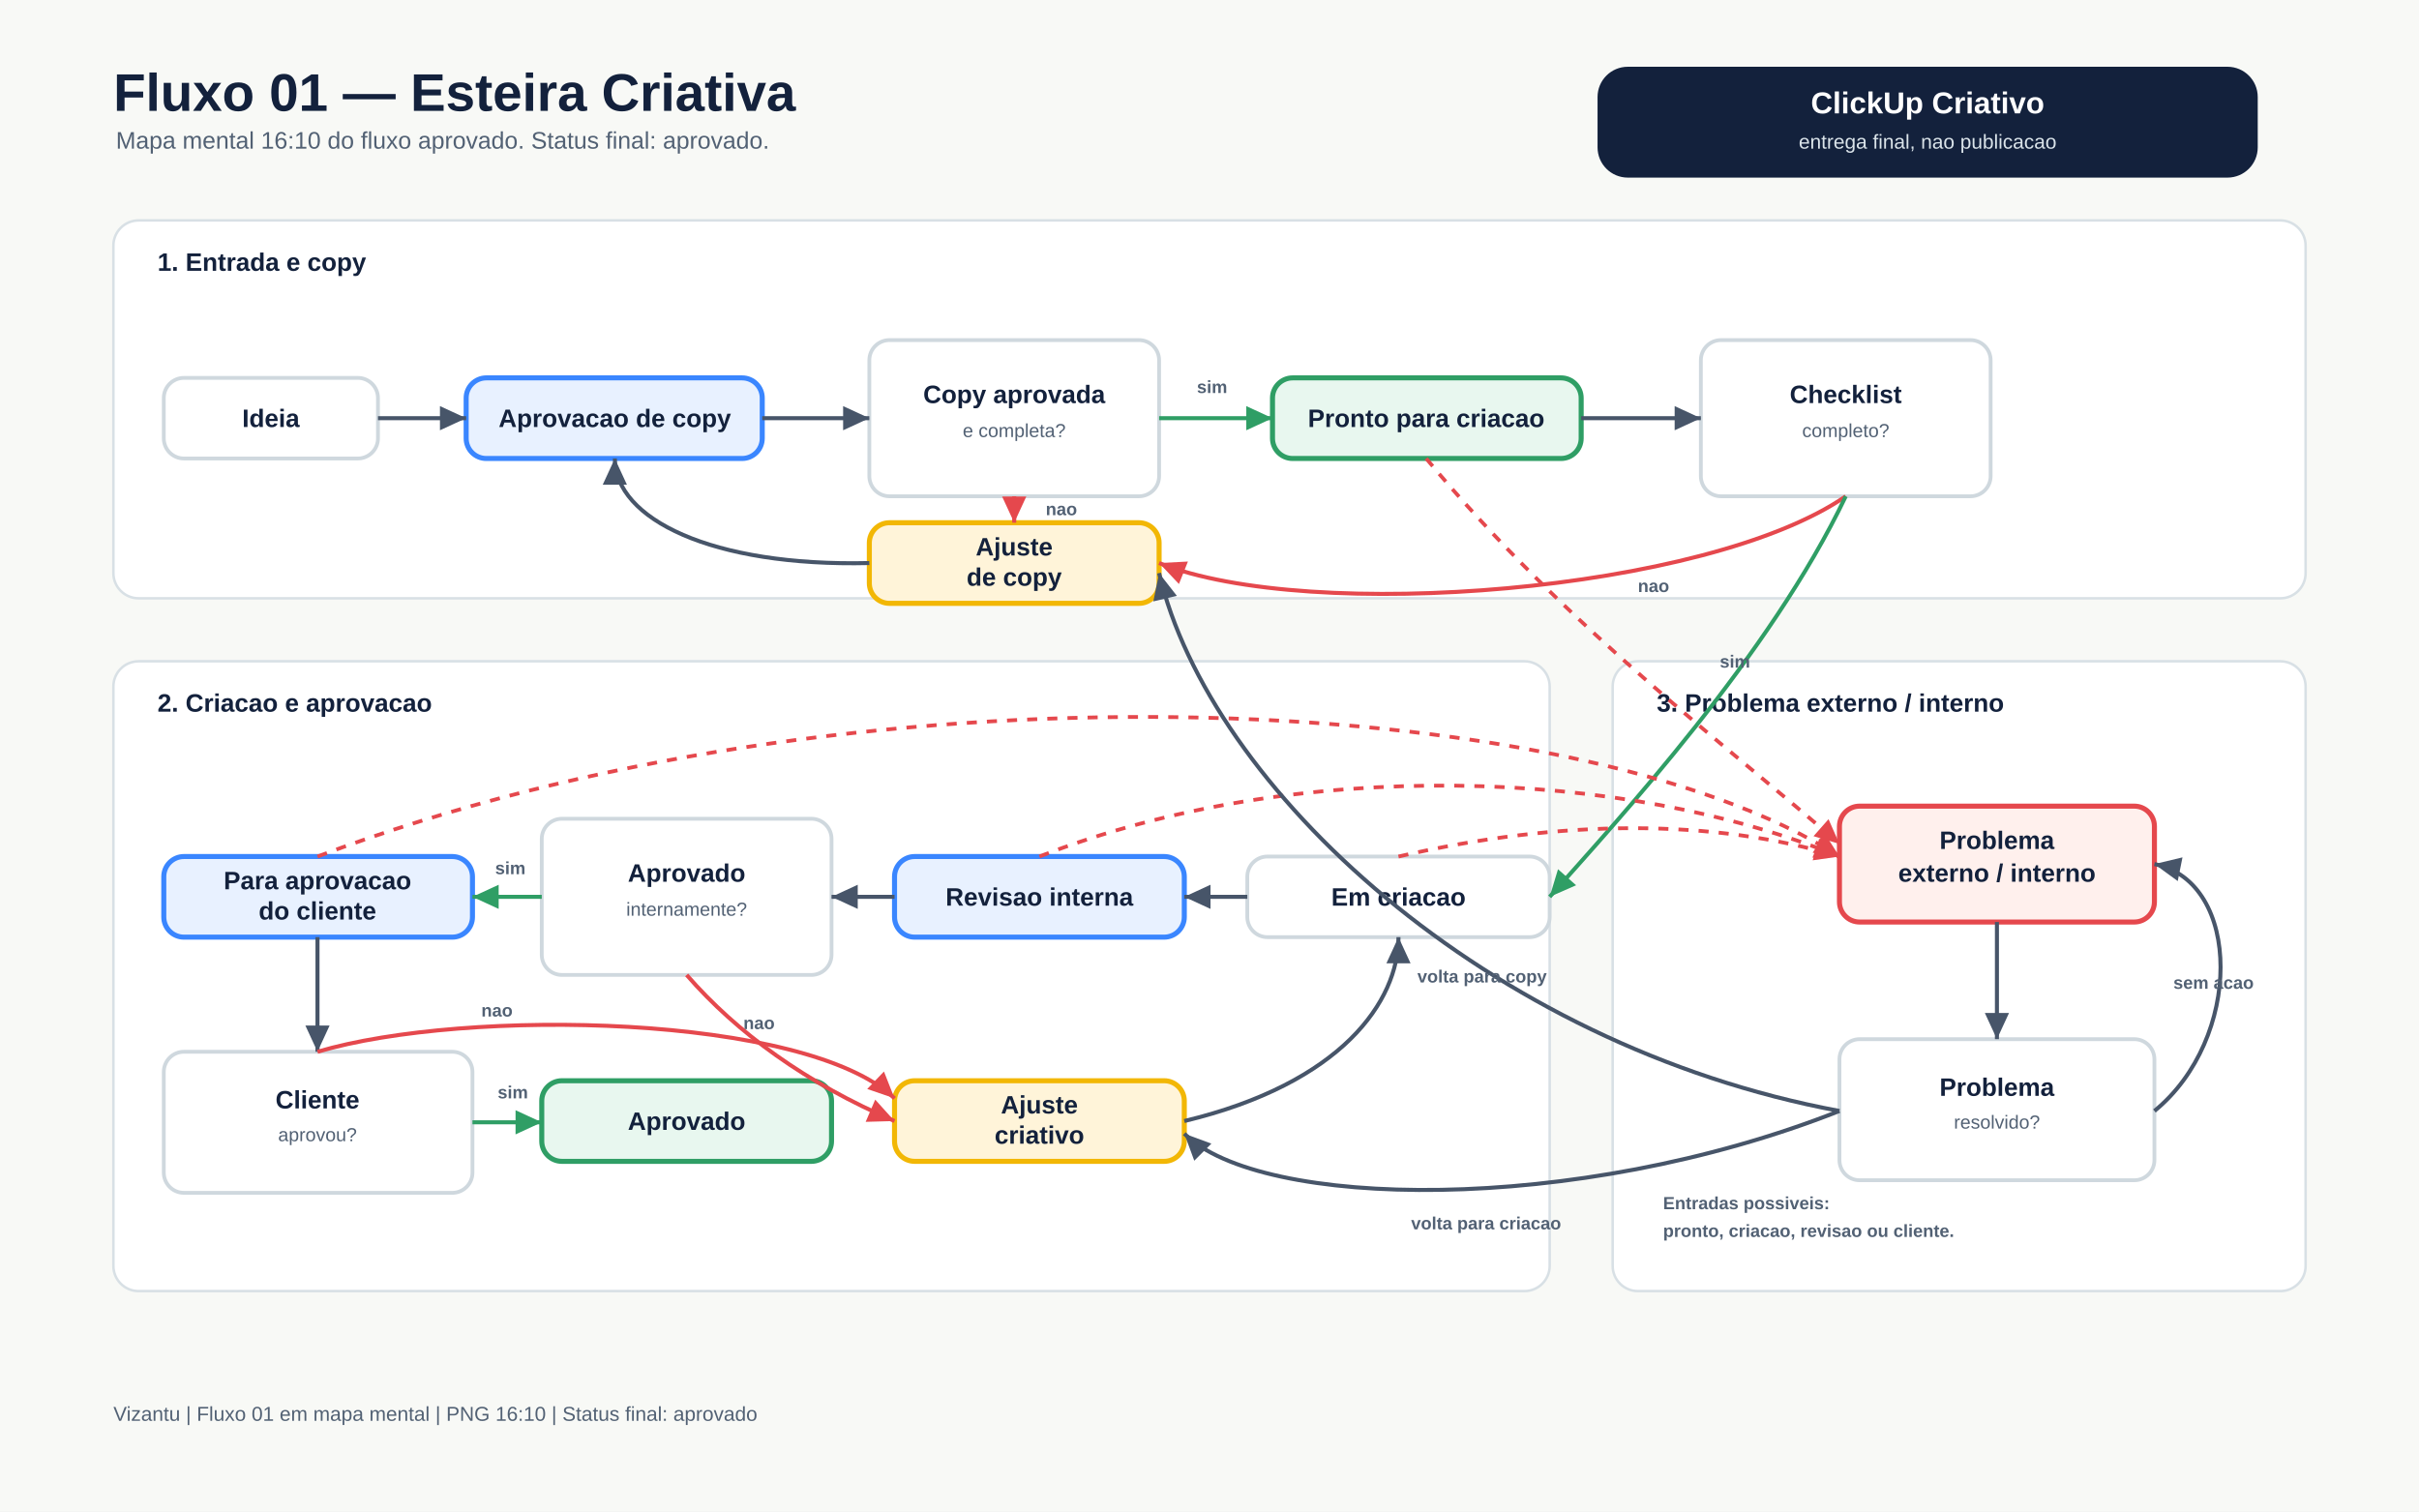
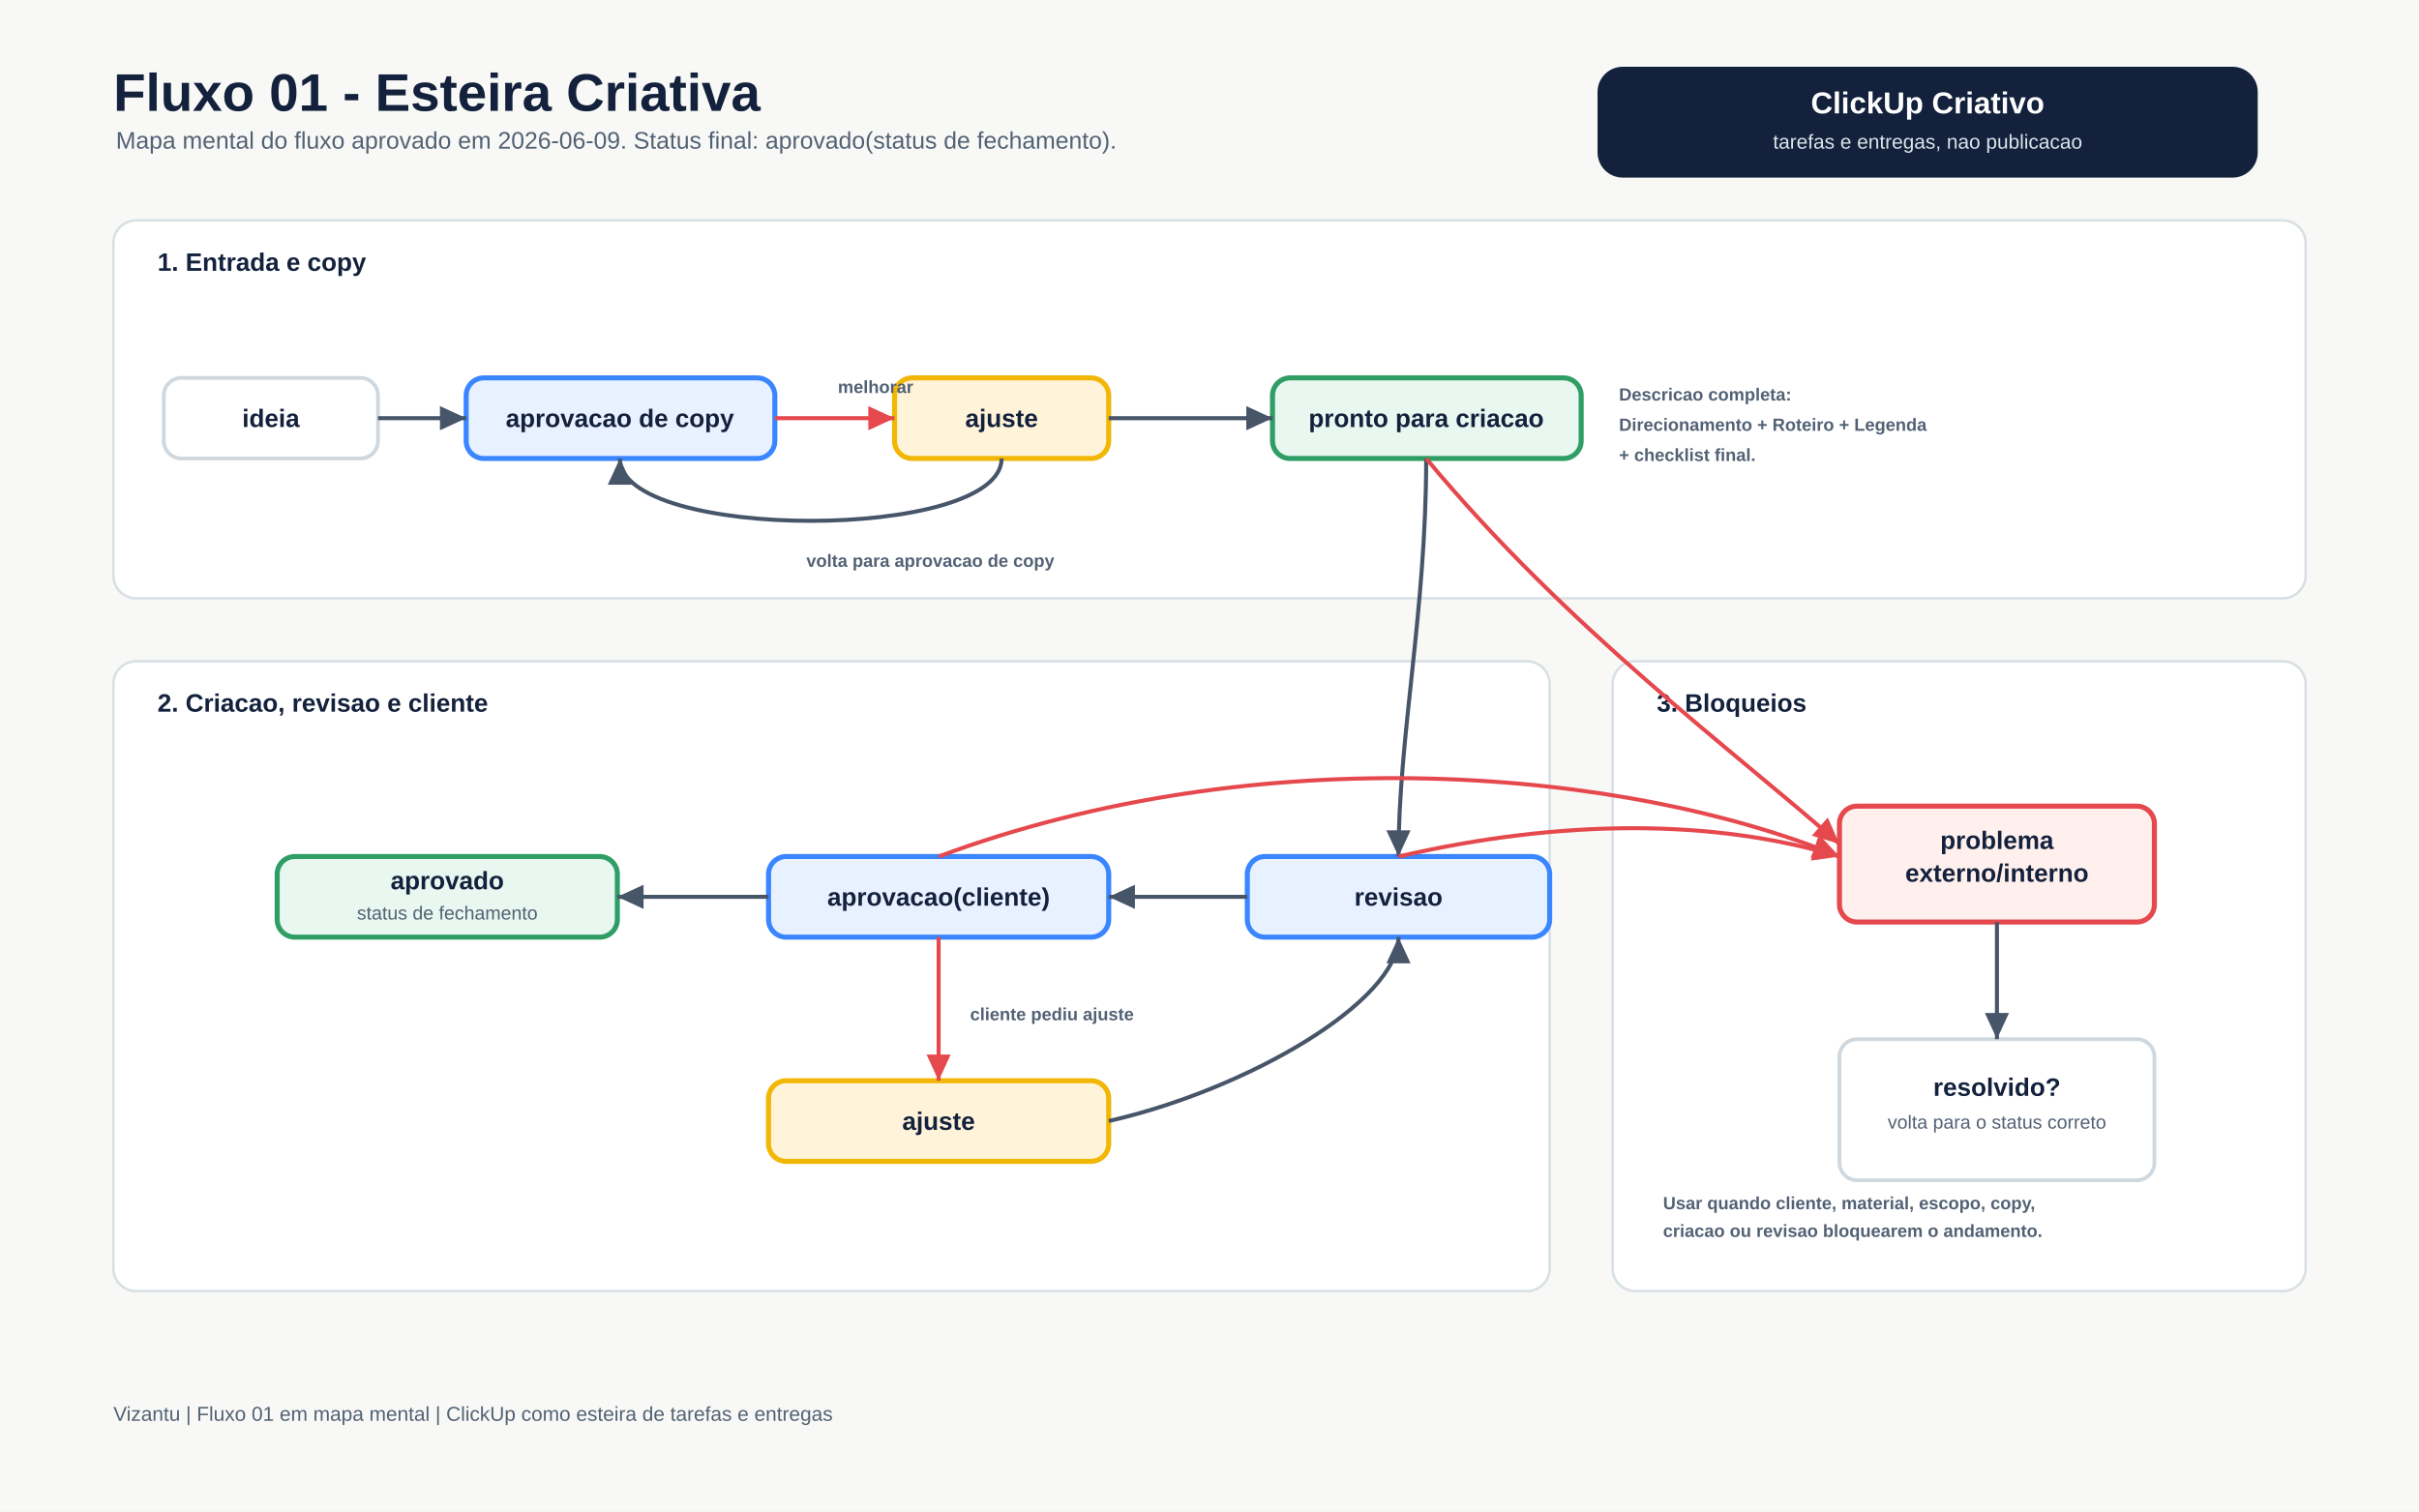
<svg xmlns="http://www.w3.org/2000/svg" width="1920" height="1200" viewBox="0 0 1920 1200">
  <defs>
    <style>
      .bg { fill: #f8f9f6; }
      .title { font-family: Arial, Helvetica, sans-serif; font-size: 42px; font-weight: 800; fill: #13213c; }
      .subtitle { font-family: Arial, Helvetica, sans-serif; font-size: 19px; fill: #526174; }
-       .box { fill: #ffffff; stroke: #cfd8de; stroke-width: 3; rx: 16; }
-       .blue { fill: #e8f1ff; stroke: #3a86ff; stroke-width: 4; rx: 16; }
-       .green { fill: #e8f7ef; stroke: #2f9e65; stroke-width: 4; rx: 16; }
-       .yellow { fill: #fff4d9; stroke: #f2b705; stroke-width: 4; rx: 16; }
-       .red { fill: #fff0ed; stroke: #e5484d; stroke-width: 4; rx: 16; }
-       .dark { fill: #13213c; stroke: #13213c; stroke-width: 4; rx: 22; }
-       .panel { fill: #ffffff; stroke: #d8e0e5; stroke-width: 2; rx: 20; }
+       .panel { fill: #ffffff; stroke: #d8e0e5; stroke-width: 2; rx: 18; }
+       .box { fill: #ffffff; stroke: #cfd8de; stroke-width: 3; rx: 14; }
+       .blue { fill: #e8f1ff; stroke: #3a86ff; stroke-width: 4; rx: 14; }
+       .green { fill: #e8f7ef; stroke: #2f9e65; stroke-width: 4; rx: 14; }
+       .yellow { fill: #fff4d9; stroke: #f2b705; stroke-width: 4; rx: 14; }
+       .red { fill: #fff0ed; stroke: #e5484d; stroke-width: 4; rx: 14; }
+       .dark { fill: #13213c; stroke: #13213c; stroke-width: 4; rx: 18; }
      .label { font-family: Arial, Helvetica, sans-serif; font-size: 20px; font-weight: 800; fill: #13213c; }
      .small { font-family: Arial, Helvetica, sans-serif; font-size: 15px; fill: #526174; }
      .tiny { font-family: Arial, Helvetica, sans-serif; font-size: 14px; font-weight: 700; fill: #526174; }
      .white-label { font-family: Arial, Helvetica, sans-serif; font-size: 24px; font-weight: 800; fill: #ffffff; }
      .white-small { font-family: Arial, Helvetica, sans-serif; font-size: 16px; fill: #dbe4ea; }
      .footer { font-family: Arial, Helvetica, sans-serif; font-size: 16px; fill: #526174; }
      .arrow { stroke: #475569; stroke-width: 3.2; fill: none; marker-end: url(#arrow); }
-       .arrow-green { stroke: #2f9e65; stroke-width: 3.2; fill: none; marker-end: url(#arrow-green); }
      .arrow-red { stroke: #e5484d; stroke-width: 3.2; fill: none; marker-end: url(#arrow-red); }
-       .arrow-problem { stroke: #e5484d; stroke-width: 3; fill: none; marker-end: url(#arrow-red); stroke-dasharray: 8 8; }
    </style>
    <marker id="arrow" markerWidth="10" markerHeight="10" refX="8.5" refY="5" orient="auto">
      <path d="M2,2 L8.5,5 L2,8 Z" fill="#475569" />
-     </marker>
-     <marker id="arrow-green" markerWidth="10" markerHeight="10" refX="8.5" refY="5" orient="auto">
-       <path d="M2,2 L8.5,5 L2,8 Z" fill="#2f9e65" />
    </marker>
    <marker id="arrow-red" markerWidth="10" markerHeight="10" refX="8.5" refY="5" orient="auto">
      <path d="M2,2 L8.5,5 L2,8 Z" fill="#e5484d" />
    </marker>
  </defs>
  <rect class="bg" x="0" y="0" width="1920" height="1200" />
-   <text class="title" x="90" y="88">Fluxo 01 — Esteira Criativa</text>
-   <text class="subtitle" x="92" y="118">Mapa mental 16:10 do fluxo aprovado. Status final: aprovado.</text>
+   <text class="title" x="90" y="88">Fluxo 01 - Esteira Criativa</text>
+   <text class="subtitle" x="92" y="118">Mapa mental do fluxo aprovado em 2026-06-09. Status final: aprovado(status de fechamento).</text>
  <rect class="dark" x="1270" y="55" width="520" height="84" />
  <text class="white-label" x="1530" y="90" text-anchor="middle">ClickUp Criativo</text>
-   <text class="white-small" x="1530" y="118" text-anchor="middle">entrega final, nao publicacao</text>
+   <text class="white-small" x="1530" y="118" text-anchor="middle">tarefas e entregas, nao publicacao</text>
  <rect class="panel" x="90" y="175" width="1740" height="300" />
  <text class="label" x="125" y="215">1. Entrada e copy</text>
  <rect class="panel" x="90" y="525" width="1140" height="500" />
-   <text class="label" x="125" y="565">2. Criacao e aprovacao</text>
+   <text class="label" x="125" y="565">2. Criacao, revisao e cliente</text>
  <rect class="panel" x="1280" y="525" width="550" height="500" />
-   <text class="label" x="1315" y="565">3. Problema externo / interno</text>
+   <text class="label" x="1315" y="565">3. Bloqueios</text>
  <rect class="box" x="130" y="300" width="170" height="64" />
-   <text class="label" x="215" y="339" text-anchor="middle">Ideia</text>
-   <rect class="blue" x="370" y="300" width="235" height="64" />
-   <text class="label" x="488" y="339" text-anchor="middle">Aprovacao de copy</text>
-   <rect class="box" x="690" y="270" width="230" height="124" />
-   <text class="label" x="805" y="320" text-anchor="middle">Copy aprovada</text>
-   <text class="small" x="805" y="347" text-anchor="middle">e completa?</text>
-   <rect class="yellow" x="690" y="415" width="230" height="64" />
-   <text class="label" x="805" y="441" text-anchor="middle">Ajuste</text>
-   <text class="label" x="805" y="465" text-anchor="middle">de copy</text>
+   <text class="label" x="215" y="339" text-anchor="middle">ideia</text>
+   <rect class="blue" x="370" y="300" width="245" height="64" />
+   <text class="label" x="492" y="339" text-anchor="middle">aprovacao de copy</text>
+   <rect class="yellow" x="710" y="300" width="170" height="64" />
+   <text class="label" x="795" y="339" text-anchor="middle">ajuste</text>
  <rect class="green" x="1010" y="300" width="245" height="64" />
-   <text class="label" x="1132" y="339" text-anchor="middle">Pronto para criacao</text>
-   <rect class="box" x="1350" y="270" width="230" height="124" />
-   <text class="label" x="1465" y="320" text-anchor="middle">Checklist</text>
-   <text class="small" x="1465" y="347" text-anchor="middle">completo?</text>
-   <rect class="box" x="990" y="680" width="240" height="64" />
-   <text class="label" x="1110" y="719" text-anchor="middle">Em criacao</text>
-   <rect class="blue" x="710" y="680" width="230" height="64" />
-   <text class="label" x="825" y="719" text-anchor="middle">Revisao interna</text>
-   <rect class="box" x="430" y="650" width="230" height="124" />
-   <text class="label" x="545" y="700" text-anchor="middle">Aprovado</text>
-   <text class="small" x="545" y="727" text-anchor="middle">internamente?</text>
-   <rect class="blue" x="130" y="680" width="245" height="64" />
-   <text class="label" x="252" y="706" text-anchor="middle">Para aprovacao</text>
-   <text class="label" x="252" y="730" text-anchor="middle">do cliente</text>
-   <rect class="box" x="130" y="835" width="245" height="112" />
-   <text class="label" x="252" y="880" text-anchor="middle">Cliente</text>
-   <text class="small" x="252" y="906" text-anchor="middle">aprovou?</text>
-   <rect class="green" x="430" y="858" width="230" height="64" />
-   <text class="label" x="545" y="897" text-anchor="middle">Aprovado</text>
-   <rect class="yellow" x="710" y="858" width="230" height="64" />
-   <text class="label" x="825" y="884" text-anchor="middle">Ajuste</text>
-   <text class="label" x="825" y="908" text-anchor="middle">criativo</text>
+   <text class="label" x="1132" y="339" text-anchor="middle">pronto para criacao</text>
+   <text class="tiny" x="1285" y="318">Descricao completa:</text>
+   <text class="tiny" x="1285" y="342">Direcionamento + Roteiro + Legenda</text>
+   <text class="tiny" x="1285" y="366">+ checklist final.</text>
+   <rect class="blue" x="990" y="680" width="240" height="64" />
+   <text class="label" x="1110" y="719" text-anchor="middle">revisao</text>
+   <rect class="blue" x="610" y="680" width="270" height="64" />
+   <text class="label" x="745" y="719" text-anchor="middle">aprovacao(cliente)</text>
+   <rect class="green" x="220" y="680" width="270" height="64" />
+   <text class="label" x="355" y="706" text-anchor="middle">aprovado</text>
+   <text class="small" x="355" y="730" text-anchor="middle">status de fechamento</text>
+   <rect class="yellow" x="610" y="858" width="270" height="64" />
+   <text class="label" x="745" y="897" text-anchor="middle">ajuste</text>
  <rect class="red" x="1460" y="640" width="250" height="92" />
-   <text class="label" x="1585" y="674" text-anchor="middle">Problema</text>
-   <text class="label" x="1585" y="700" text-anchor="middle">externo / interno</text>
+   <text class="label" x="1585" y="674" text-anchor="middle">problema</text>
+   <text class="label" x="1585" y="700" text-anchor="middle">externo/interno</text>
  <rect class="box" x="1460" y="825" width="250" height="112" />
-   <text class="label" x="1585" y="870" text-anchor="middle">Problema</text>
-   <text class="small" x="1585" y="896" text-anchor="middle">resolvido?</text>
-   <text class="tiny" x="1320" y="960">Entradas possiveis:</text>
-   <text class="tiny" x="1320" y="982">pronto, criacao, revisao ou cliente.</text>
+   <text class="label" x="1585" y="870" text-anchor="middle">resolvido?</text>
+   <text class="small" x="1585" y="896" text-anchor="middle">volta para o status correto</text>
  <path class="arrow" d="M300 332 L370 332" />
-   <path class="arrow" d="M605 332 L690 332" />
-   <path class="arrow-green" d="M920 332 L1010 332" />
-   <text class="tiny" x="950" y="312">sim</text>
-   <path class="arrow" d="M1255 332 L1350 332" />
-   <path class="arrow-red" d="M805 394 L805 415" />
-   <text class="tiny" x="830" y="409">nao</text>
-   <path class="arrow" d="M690 447 C565 450, 488 412, 488 364" />
-   <path class="arrow-red" d="M1465 394 C1355 470, 1040 495, 920 447" />
-   <text class="tiny" x="1300" y="470">nao</text>
-   <path class="arrow-green" d="M1465 394 C1405 520, 1285 650, 1230 712" />
-   <text class="tiny" x="1365" y="530">sim</text>
-   <path class="arrow" d="M990 712 L940 712" />
-   <path class="arrow" d="M710 712 L660 712" />
-   <path class="arrow-green" d="M430 712 L375 712" />
-   <text class="tiny" x="393" y="694">sim</text>
-   <path class="arrow" d="M252 744 L252 835" />
-   <path class="arrow-green" d="M375 891 L430 891" />
-   <text class="tiny" x="395" y="872">sim</text>
-   <path class="arrow-red" d="M545 774 C585 820, 640 860, 710 890" />
-   <text class="tiny" x="590" y="817">nao</text>
-   <path class="arrow-red" d="M252 835 C370 800, 640 805, 710 872" />
-   <text class="tiny" x="382" y="807">nao</text>
-   <path class="arrow" d="M940 890 C1065 860, 1110 795, 1110 744" />
-   <path class="arrow-problem" d="M1132 364 C1245 500, 1375 595, 1460 670" />
-   <path class="arrow-problem" d="M1110 680 C1240 650, 1360 650, 1460 680" />
-   <path class="arrow-problem" d="M825 680 C1030 600, 1290 610, 1460 680" />
-   <path class="arrow-problem" d="M252 680 C675 520, 1250 545, 1460 680" />
+   <path class="arrow-red" d="M615 332 L710 332" />
+   <text class="tiny" x="665" y="312">melhorar</text>
+   <path class="arrow" d="M880 332 C930 332, 960 332, 1010 332" />
+   <path class="arrow" d="M795 364 C795 430, 492 430, 492 364" />
+   <text class="tiny" x="640" y="450">volta para aprovacao de copy</text>
+   <path class="arrow" d="M1132 364 C1132 485, 1110 585, 1110 680" />
+   <path class="arrow" d="M990 712 L880 712" />
+   <path class="arrow" d="M610 712 L490 712" />
+   <path class="arrow-red" d="M745 744 L745 858" />
+   <text class="tiny" x="770" y="810">cliente pediu ajuste</text>
+   <path class="arrow" d="M880 890 C990 865, 1110 795, 1110 744" />
+   <path class="arrow-red" d="M1132 364 C1245 500, 1375 595, 1460 670" />
+   <path class="arrow-red" d="M1110 680 C1240 650, 1360 650, 1460 680" />
+   <path class="arrow-red" d="M745 680 C1000 585, 1290 610, 1460 680" />
  <path class="arrow" d="M1585 732 L1585 825" />
-   <path class="arrow" d="M1460 882 C1250 965, 1000 960, 940 900" />
-   <text class="tiny" x="1120" y="976">volta para criacao</text>
-   <path class="arrow" d="M1460 882 C1180 830, 960 625, 920 455" />
-   <text class="tiny" x="1125" y="780">volta para copy</text>
-   <path class="arrow" d="M1710 882 C1780 825, 1780 700, 1710 686" />
-   <text class="tiny" x="1725" y="785">sem acao</text>
-   <text class="footer" x="90" y="1128">Vizantu | Fluxo 01 em mapa mental | PNG 16:10 | Status final: aprovado</text>
+   <text class="tiny" x="1320" y="960">Usar quando cliente, material, escopo, copy,</text>
+   <text class="tiny" x="1320" y="982">criacao ou revisao bloquearem o andamento.</text>
+   <text class="footer" x="90" y="1128">Vizantu | Fluxo 01 em mapa mental | ClickUp como esteira de tarefas e entregas</text>
</svg>
